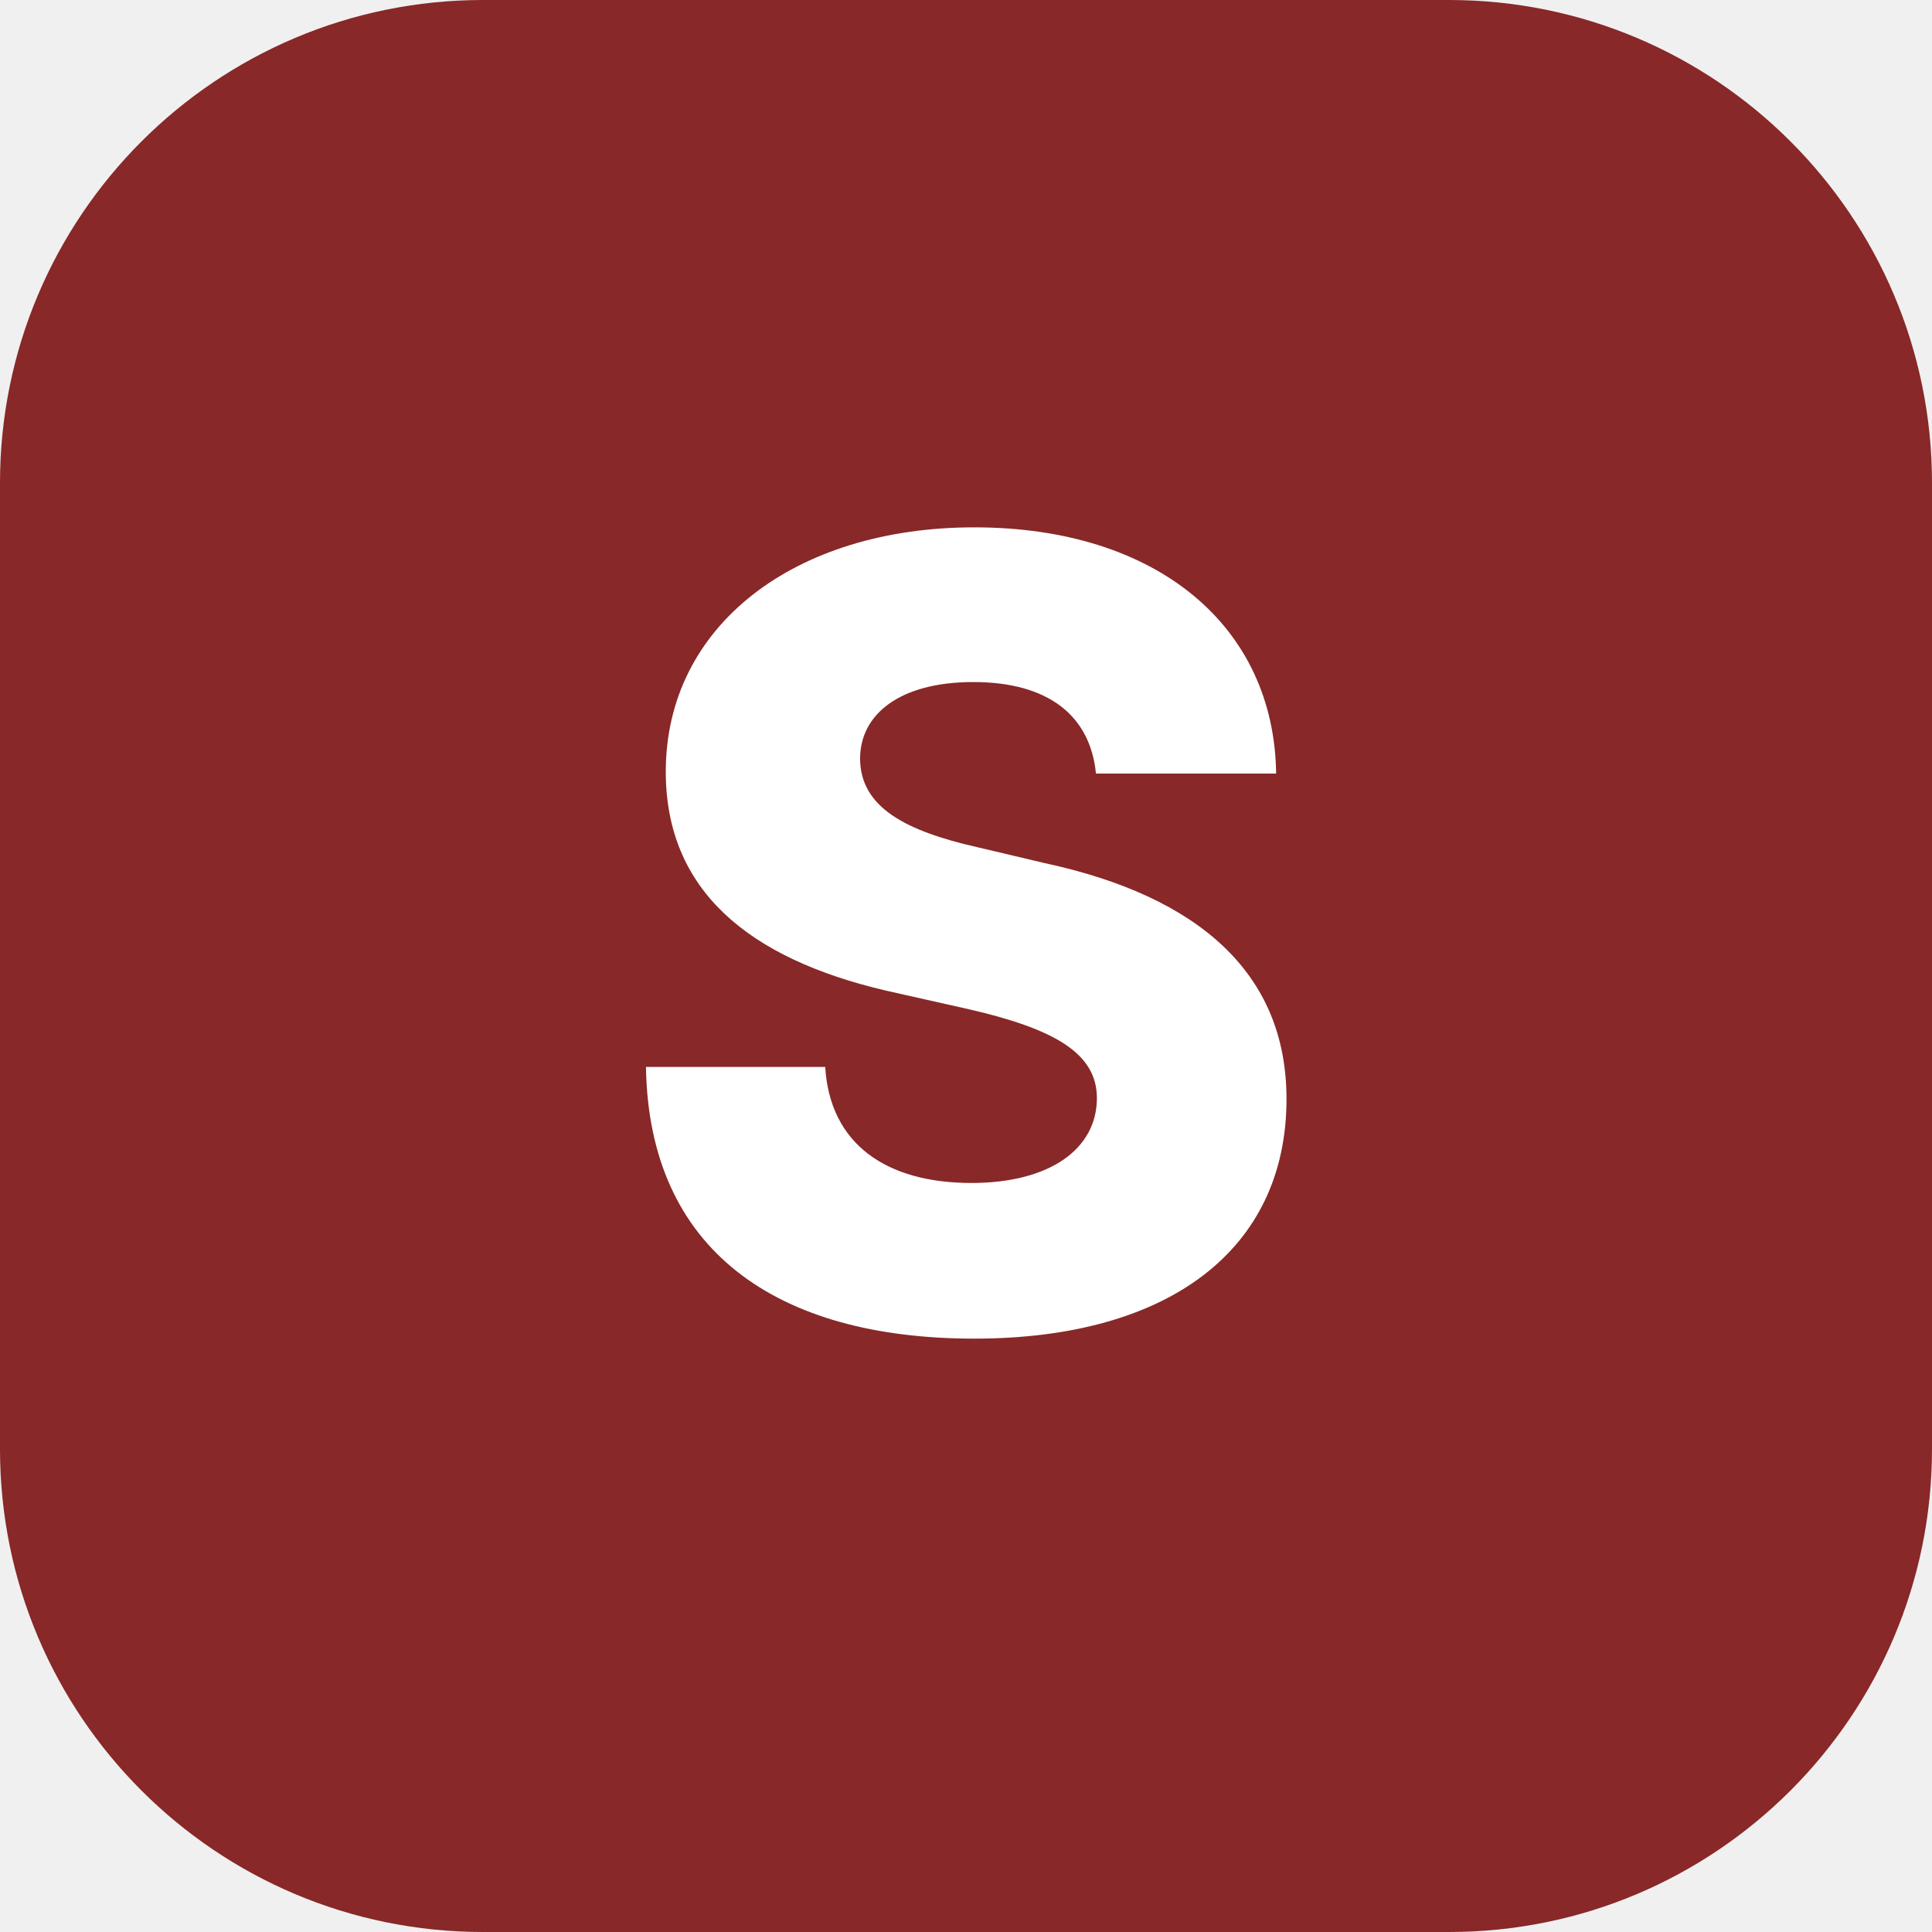
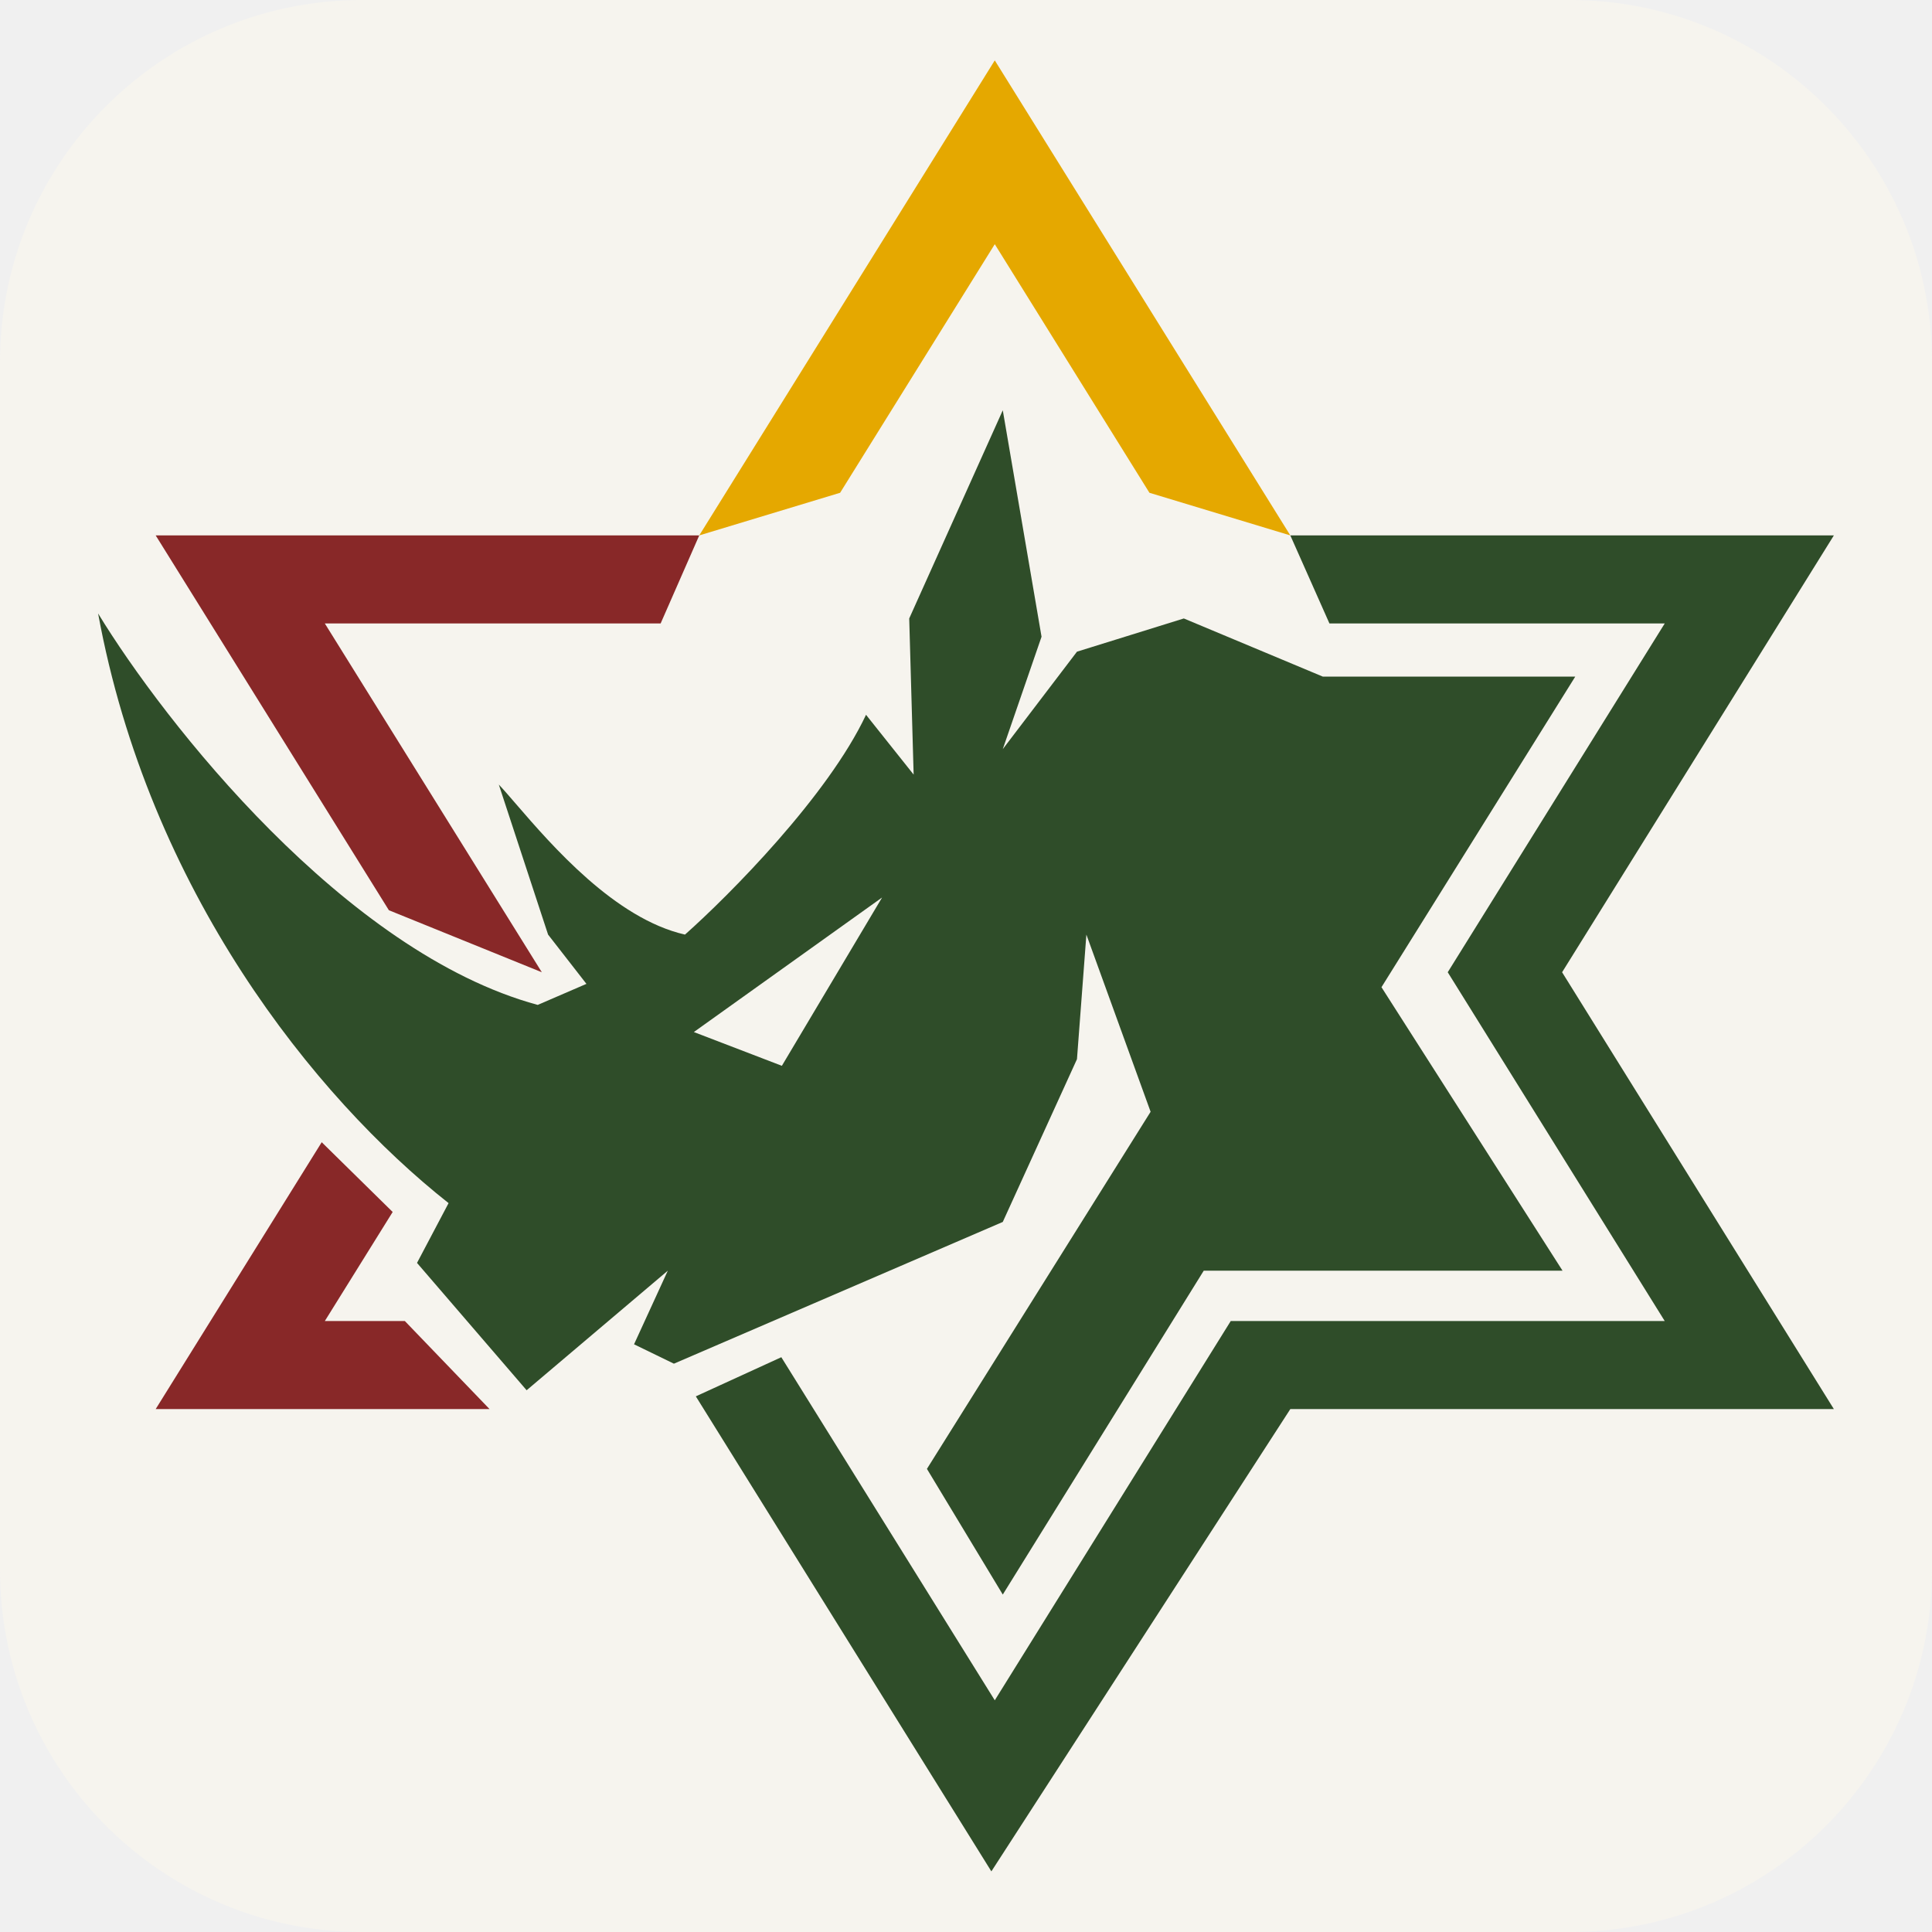
- <svg xmlns="http://www.w3.org/2000/svg" viewBox="0 0 32 32">
-   <rect width="32" height="32" rx="8" fill="#882828" />
-   <text x="16" y="22" font-family="Inter, system-ui, sans-serif" font-size="18" font-weight="800" fill="#FFFFFF" text-anchor="middle">S</text>
+ <svg xmlns="http://www.w3.org/2000/svg" viewBox="0 0 64 64">
+   <rect width="64" height="64" rx="12" fill="#F6F4EE" />
+   <g transform="translate(3.25, 2.00) scale(0.22727)">
+     <path fill="#882828" d="m32.592 157.687-24.2 38.897h48.663l-12.347-12.835H33.046l9.889-15.894z" />
+     <path fill="#882828" fill-rule="evenodd" d="M87.619 69.24H8.393l33.99 54.634 22.291 9.038-31.628-50.837h48.945z" clip-rule="evenodd" />
+     <path fill="#2f4d29" d="M253 69.24h-79.226l5.702 12.835h48.87l-31.628 50.837 31.628 50.837H165.09l-34.394 55.283-31.113-50.009-12.461 5.705 43.077 69.24 43.575-67.384H253l-39.613-63.672z" />
+     <path fill="#e5a800" fill-rule="evenodd" d="m130.696 26.792-22.543 36.234-20.534 6.214L130.696 0l43.078 69.24-20.535-6.214z" clip-rule="evenodd" />
+     <path fill="#2f4d29" fill-rule="evenodd" d="M215.306 89.819h-36.799l-20.255-8.474-15.575 4.842-10.814 14.203 5.649-16.382-5.649-33.006-13.638 30.343.645 22.757-6.94-8.715c-5.552 11.814-19.906 26.281-26.389 32.037-10.206-2.322-19.465-13.051-24.613-19.016-1.006-1.166-1.855-2.15-2.524-2.853l7.183 21.869 5.59 7.183-7.102 3.066C35.992 130.055 9.657 96.463 0 80.619c7.403 40.349 31.5 70.477 51.083 85.945l-4.6 8.715L62.46 193.84l20.579-17.431-4.923 10.733 5.81 2.824 47.936-20.659 10.814-23.725 1.372-18.158 9.361 25.824-32.603 52.051 11.056 18.319 29.294-47.209h52.293l-26.389-41.318zM86.833 141.628l12.83 4.922 14.607-24.532z" clip-rule="evenodd" />
+   </g>
</svg>
